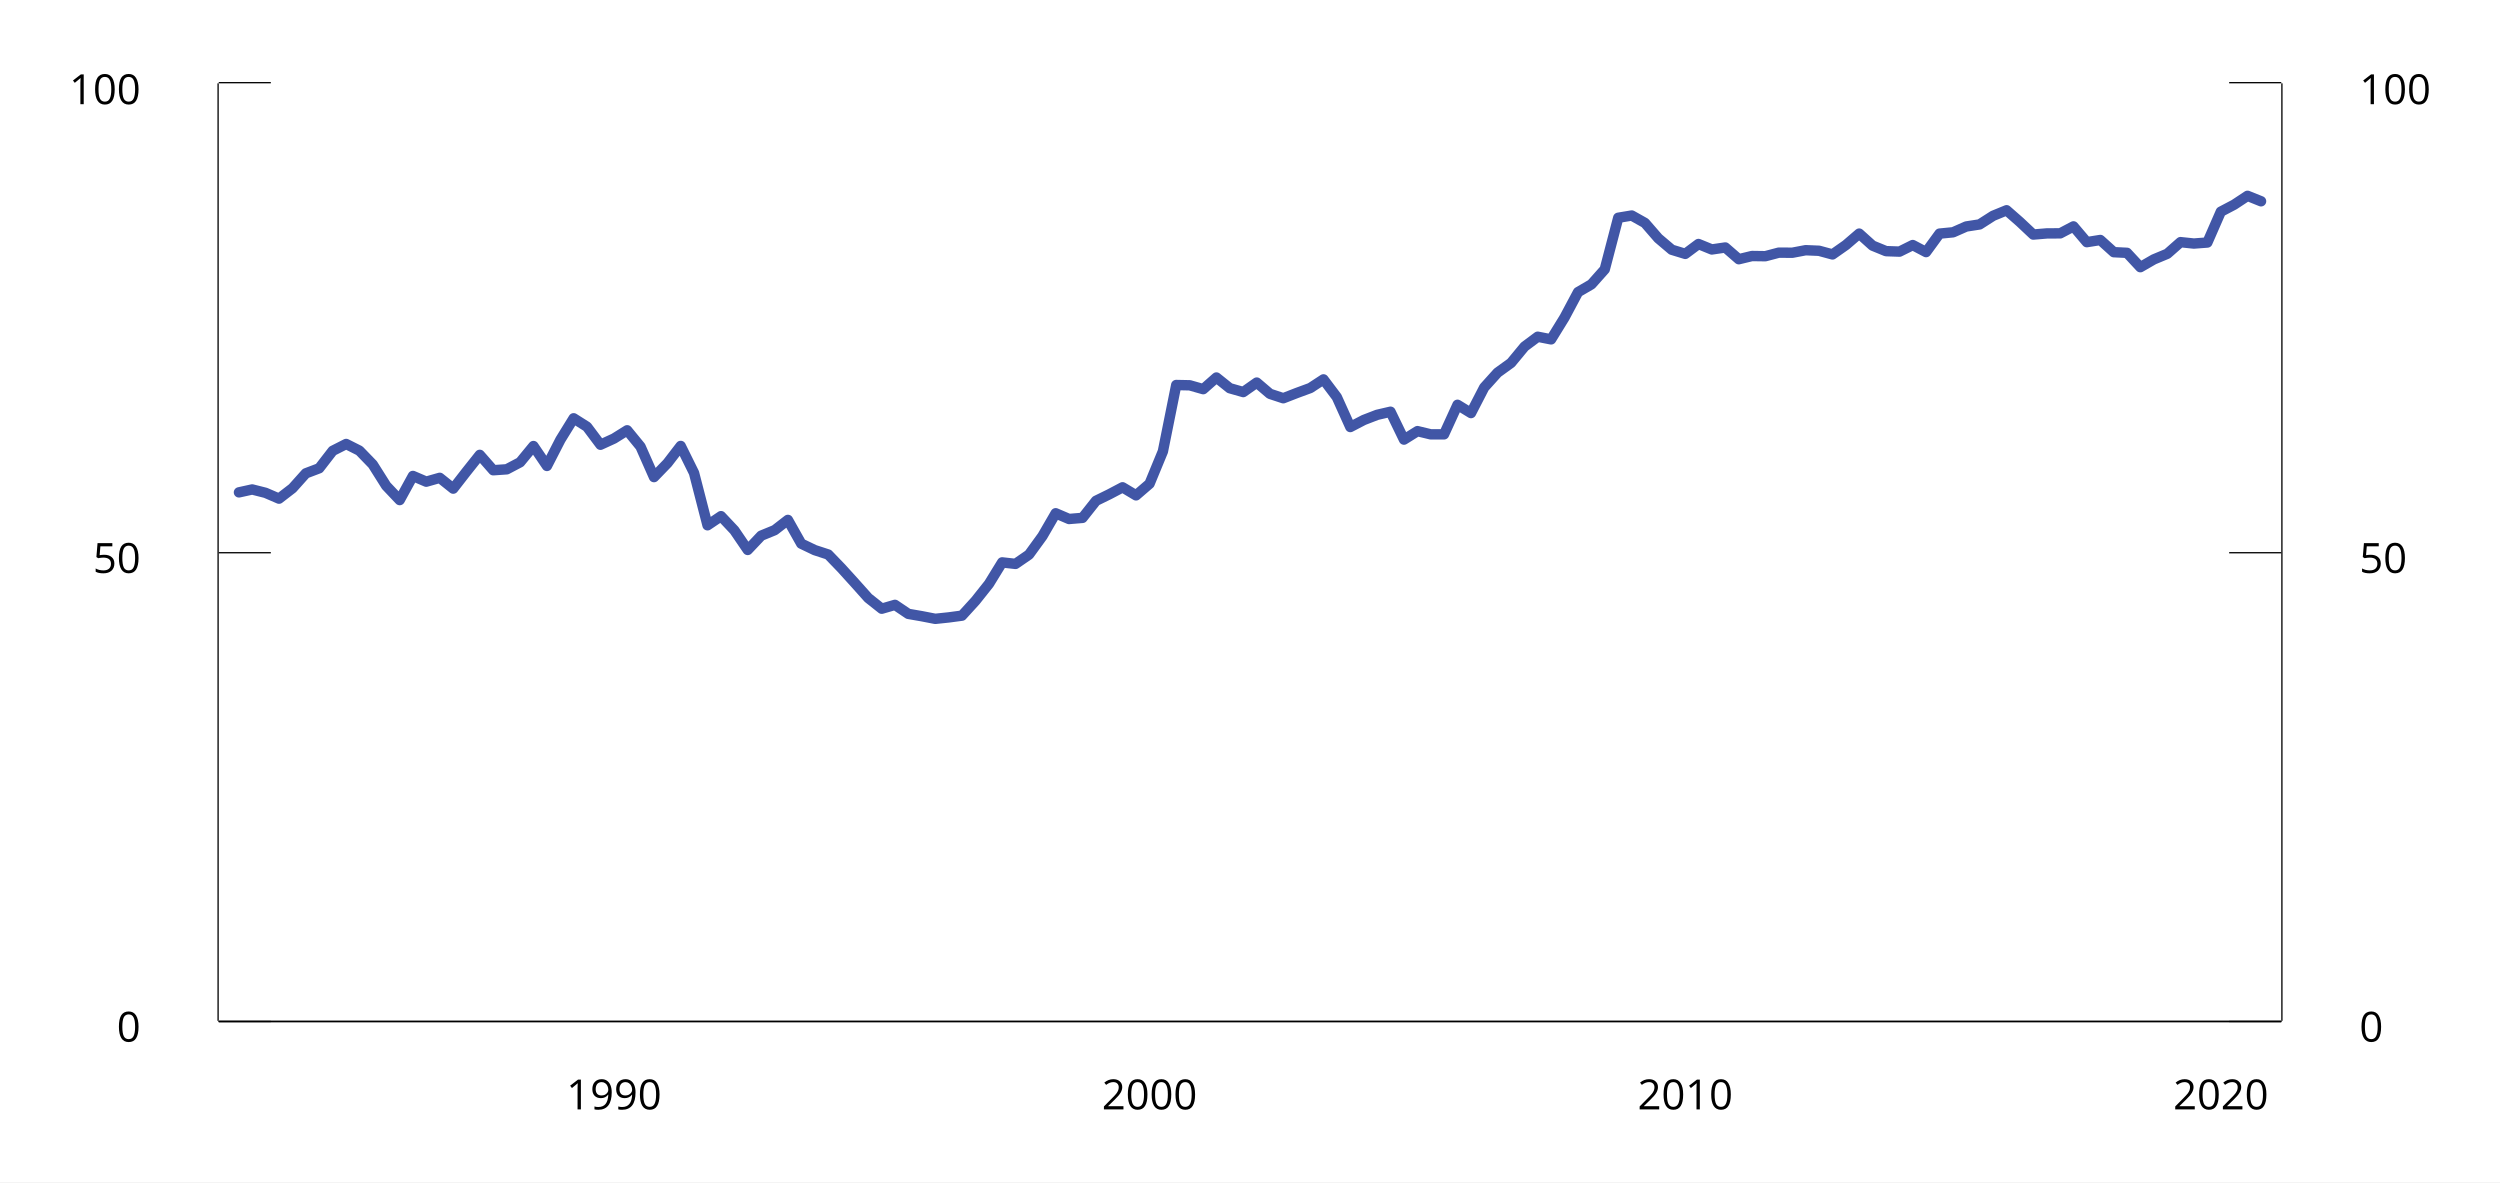
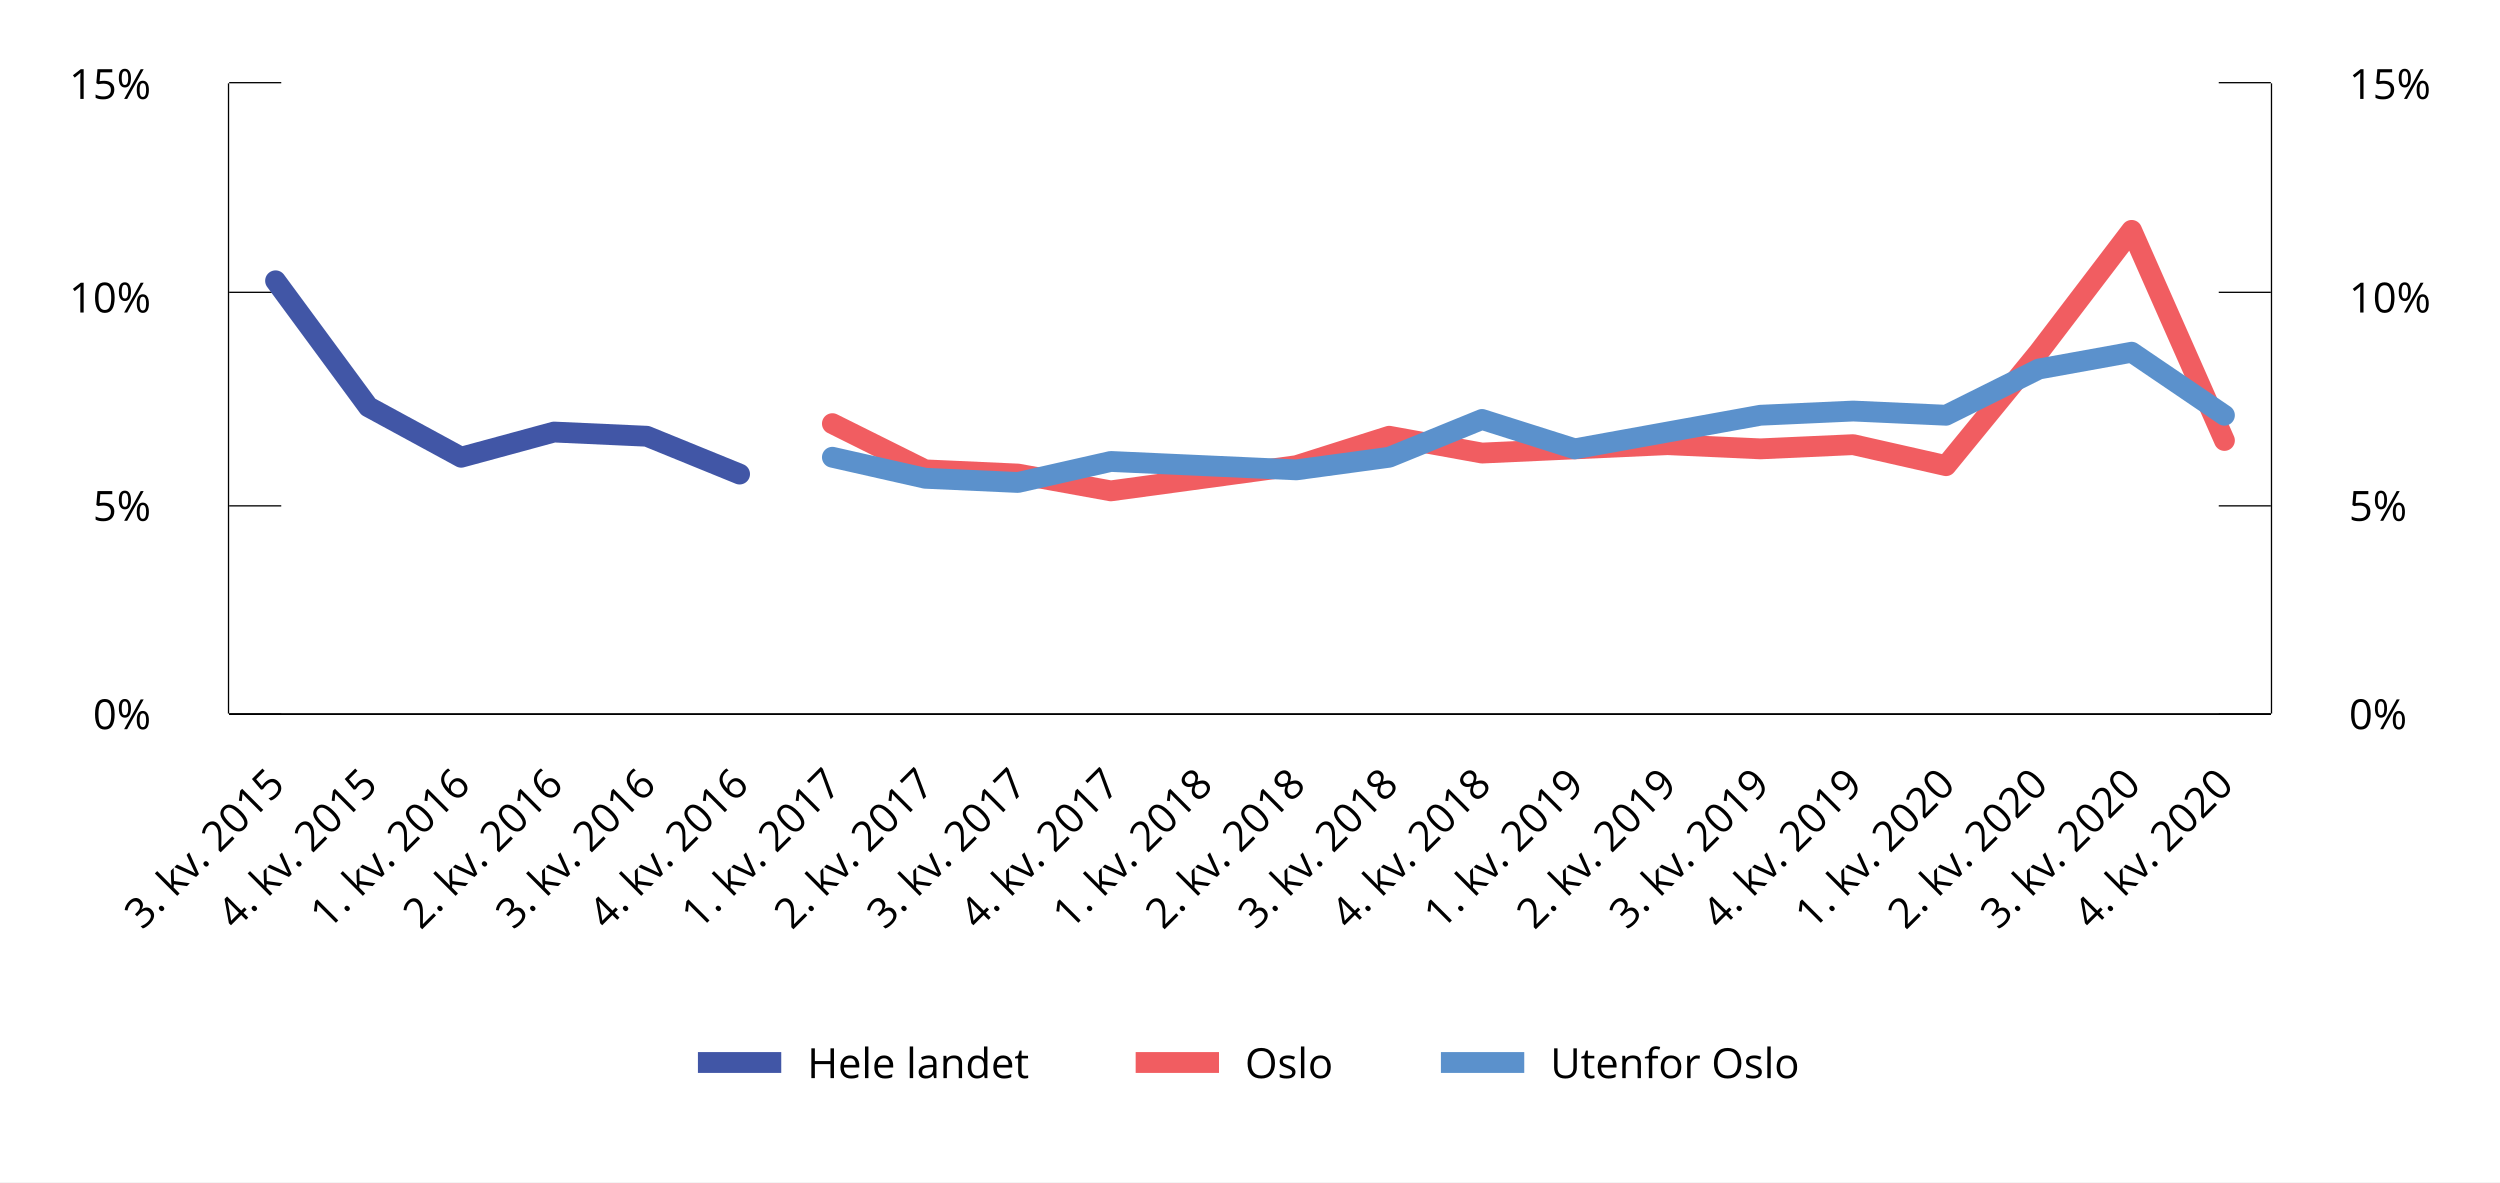
<svg xmlns="http://www.w3.org/2000/svg" version="1.1" class="highcharts-root" style="font-family:Open Sans, sans-serif;font-size:12px;color:#000000;fill:#000000;" width="480" height="227" viewBox="0 0 480 227">
  <defs>
-     <clipPath id="highcharts-gwoqi9t-1626-">
-       <rect x="0" y="0" width="396" height="180" fill="none" />
+     <clipPath id="highcharts-h8f0tek-1050-">
+       <rect x="0" y="0" width="392" height="121" fill="none" />
    </clipPath>
-     <clipPath id="highcharts-gwoqi9t-1779-">
-       <rect x="0" y="0" width="396" height="180" fill="none" />
+     <clipPath id="highcharts-h8f0tek-1073-">
+       <rect x="0" y="0" width="392" height="121" fill="none" />
    </clipPath>
-     <clipPath id="highcharts-gwoqi9t-1780-">
-       <rect x="42" y="16" width="396" height="180" fill="none" />
+     <clipPath id="highcharts-h8f0tek-1118-">
+       <rect x="44" y="16" width="392" height="121" fill="none" />
    </clipPath>
  </defs>
  <rect fill="#ffffff" class="highcharts-background" x="0" y="0" width="480" height="227" rx="0" ry="0" />
-   <rect fill="#ffffff" class="highcharts-plot-background" x="42" y="16" width="396" height="180" />
+   <rect fill="#ffffff" class="highcharts-plot-background" x="44" y="16" width="392" height="121" />
  <g class="highcharts-pane-group" data-z-index="0" />
  <g class="highcharts-plot-lines-0" data-z-index="0">
    <path fill="none" class="highcharts-plot-line " />
  </g>
  <g class="highcharts-plot-lines-0" data-z-index="0">
-     <path fill="none" class="highcharts-plot-line " stroke="#000000" stroke-width="0.25" d="M 42 196.125 L 438 196.125" />
+     <path fill="none" class="highcharts-plot-line " stroke="#000000" stroke-width="0.25" d="M 44 137.125 L 436 137.125" />
  </g>
  <g class="highcharts-plot-lines-0" data-z-index="0">
-     <path fill="none" class="highcharts-plot-line " stroke="#000000" stroke-width="0.25" d="M 42 196.125 L 438 196.125" />
+     <path fill="none" class="highcharts-plot-line " stroke="#000000" stroke-width="0.25" d="M 44 137.125 L 436 137.125" />
  </g>
-   <rect fill="none" class="highcharts-plot-border" data-z-index="1" x="42" y="16" width="396" height="180" />
+   <rect fill="none" class="highcharts-plot-border" data-z-index="1" x="44" y="16" width="392" height="121" />
  <g class="highcharts-grid highcharts-xaxis-grid" data-z-index="1">
-     <path fill="none" stroke-dasharray="none" data-z-index="1" class="highcharts-grid-line" d="M 117.5 16 L 117.5 196" opacity="1" />
-     <path fill="none" stroke-dasharray="none" data-z-index="1" class="highcharts-grid-line" d="M 220.5 16 L 220.5 196" opacity="1" />
-     <path fill="none" stroke-dasharray="none" data-z-index="1" class="highcharts-grid-line" d="M 323.5 16 L 323.5 196" opacity="1" />
-     <path fill="none" stroke-dasharray="none" data-z-index="1" class="highcharts-grid-line" d="M 425.5 16 L 425.5 196" opacity="1" />
+     <path fill="none" stroke-dasharray="none" data-z-index="1" class="highcharts-grid-line" d="M 61.5 16 L 61.5 137" opacity="1" />
+     <path fill="none" stroke-dasharray="none" data-z-index="1" class="highcharts-grid-line" d="M 79.5 16 L 79.5 137" opacity="1" />
+     <path fill="none" stroke-dasharray="none" data-z-index="1" class="highcharts-grid-line" d="M 96.5 16 L 96.5 137" opacity="1" />
+     <path fill="none" stroke-dasharray="none" data-z-index="1" class="highcharts-grid-line" d="M 114.5 16 L 114.5 137" opacity="1" />
+     <path fill="none" stroke-dasharray="none" data-z-index="1" class="highcharts-grid-line" d="M 132.5 16 L 132.5 137" opacity="1" />
+     <path fill="none" stroke-dasharray="none" data-z-index="1" class="highcharts-grid-line" d="M 150.5 16 L 150.5 137" opacity="1" />
+     <path fill="none" stroke-dasharray="none" data-z-index="1" class="highcharts-grid-line" d="M 168.5 16 L 168.5 137" opacity="1" />
+     <path fill="none" stroke-dasharray="none" data-z-index="1" class="highcharts-grid-line" d="M 186.5 16 L 186.5 137" opacity="1" />
+     <path fill="none" stroke-dasharray="none" data-z-index="1" class="highcharts-grid-line" d="M 203.5 16 L 203.5 137" opacity="1" />
+     <path fill="none" stroke-dasharray="none" data-z-index="1" class="highcharts-grid-line" d="M 221.5 16 L 221.5 137" opacity="1" />
+     <path fill="none" stroke-dasharray="none" data-z-index="1" class="highcharts-grid-line" d="M 239.5 16 L 239.5 137" opacity="1" />
+     <path fill="none" stroke-dasharray="none" data-z-index="1" class="highcharts-grid-line" d="M 257.5 16 L 257.5 137" opacity="1" />
+     <path fill="none" stroke-dasharray="none" data-z-index="1" class="highcharts-grid-line" d="M 275.5 16 L 275.5 137" opacity="1" />
+     <path fill="none" stroke-dasharray="none" data-z-index="1" class="highcharts-grid-line" d="M 292.5 16 L 292.5 137" opacity="1" />
+     <path fill="none" stroke-dasharray="none" data-z-index="1" class="highcharts-grid-line" d="M 310.5 16 L 310.5 137" opacity="1" />
+     <path fill="none" stroke-dasharray="none" data-z-index="1" class="highcharts-grid-line" d="M 328.5 16 L 328.5 137" opacity="1" />
+     <path fill="none" stroke-dasharray="none" data-z-index="1" class="highcharts-grid-line" d="M 346.5 16 L 346.5 137" opacity="1" />
+     <path fill="none" stroke-dasharray="none" data-z-index="1" class="highcharts-grid-line" d="M 364.5 16 L 364.5 137" opacity="1" />
+     <path fill="none" stroke-dasharray="none" data-z-index="1" class="highcharts-grid-line" d="M 382.5 16 L 382.5 137" opacity="1" />
+     <path fill="none" stroke-dasharray="none" data-z-index="1" class="highcharts-grid-line" d="M 399.5 16 L 399.5 137" opacity="1" />
+     <path fill="none" stroke-dasharray="none" data-z-index="1" class="highcharts-grid-line" d="M 417.5 16 L 417.5 137" opacity="1" />
+     <path fill="none" stroke-dasharray="none" data-z-index="1" class="highcharts-grid-line" d="M 435.5 16 L 435.5 137" opacity="1" />
+     <path fill="none" stroke-dasharray="none" data-z-index="1" class="highcharts-grid-line" d="M 43.5 16 L 43.5 137" opacity="1" />
  </g>
  <g class="highcharts-grid highcharts-yaxis-grid" data-z-index="1">
-     <path fill="none" stroke-dasharray="none" data-z-index="1" class="highcharts-grid-line" d="M 42 196.5 L 438 196.5" opacity="1" />
-     <path fill="none" stroke-dasharray="none" data-z-index="1" class="highcharts-grid-line" d="M 42 106.5 L 438 106.5" opacity="1" />
-     <path fill="none" stroke-dasharray="none" data-z-index="1" class="highcharts-grid-line" d="M 42 16.5 L 438 16.5" opacity="1" />
+     <path fill="none" stroke-dasharray="none" data-z-index="1" class="highcharts-grid-line" d="M 44 137.5 L 436 137.5" opacity="1" />
+     <path fill="none" stroke-dasharray="none" data-z-index="1" class="highcharts-grid-line" d="M 44 97.5 L 436 97.5" opacity="1" />
+     <path fill="none" stroke-dasharray="none" data-z-index="1" class="highcharts-grid-line" d="M 44 56.5 L 436 56.5" opacity="1" />
+     <path fill="none" stroke-dasharray="none" data-z-index="1" class="highcharts-grid-line" d="M 44 16.5 L 436 16.5" opacity="1" />
  </g>
  <g class="highcharts-grid highcharts-yaxis-grid" data-z-index="1">
-     <path fill="none" stroke-dasharray="none" data-z-index="1" class="highcharts-grid-line" d="M 42 196.5 L 438 196.5" opacity="1" />
-     <path fill="none" stroke-dasharray="none" data-z-index="1" class="highcharts-grid-line" d="M 42 106.5 L 438 106.5" opacity="1" />
-     <path fill="none" stroke-dasharray="none" data-z-index="1" class="highcharts-grid-line" d="M 42 16.5 L 438 16.5" opacity="1" />
+     <path fill="none" stroke-dasharray="none" data-z-index="1" class="highcharts-grid-line" d="M 44 137.5 L 436 137.5" opacity="1" />
+     <path fill="none" stroke-dasharray="none" data-z-index="1" class="highcharts-grid-line" d="M 44 97.5 L 436 97.5" opacity="1" />
+     <path fill="none" stroke-dasharray="none" data-z-index="1" class="highcharts-grid-line" d="M 44 56.5 L 436 56.5" opacity="1" />
+     <path fill="none" stroke-dasharray="none" data-z-index="1" class="highcharts-grid-line" d="M 44 16.5 L 436 16.5" opacity="1" />
  </g>
  <g class="highcharts-axis highcharts-xaxis" data-z-index="2">
-     <path fill="none" class="highcharts-axis-line" stroke="#000000" stroke-width="0.25" data-z-index="7" d="M 42 196.125 L 438 196.125" />
+     <path fill="none" class="highcharts-axis-line" stroke="#000000" stroke-width="0.25" data-z-index="7" d="M 44 137.125 L 436 137.125" />
  </g>
  <g class="highcharts-axis highcharts-yaxis" data-z-index="2">
-     <path fill="none" class="highcharts-tick" stroke="#000000" stroke-width="0.25" d="M 42 196.125 L 52 196.125" opacity="1" />
-     <path fill="none" class="highcharts-tick" stroke="#000000" stroke-width="0.25" d="M 42 106.125 L 52 106.125" opacity="1" />
-     <path fill="none" class="highcharts-tick" stroke="#000000" stroke-width="0.25" d="M 42 15.875 L 52 15.875" opacity="1" />
-     <path fill="none" class="highcharts-axis-line" stroke="#000000" stroke-width="0.25" data-z-index="7" d="M 41.875 16 L 41.875 196" />
+     <path fill="none" class="highcharts-tick" stroke="#000000" stroke-width="0.25" d="M 44 137.125 L 54 137.125" opacity="1" />
+     <path fill="none" class="highcharts-tick" stroke="#000000" stroke-width="0.25" d="M 44 97.125 L 54 97.125" opacity="1" />
+     <path fill="none" class="highcharts-tick" stroke="#000000" stroke-width="0.25" d="M 44 56.125 L 54 56.125" opacity="1" />
+     <path fill="none" class="highcharts-tick" stroke="#000000" stroke-width="0.25" d="M 44 15.875 L 54 15.875" opacity="1" />
+     <path fill="none" class="highcharts-axis-line" stroke="#000000" stroke-width="0.25" data-z-index="7" d="M 43.875 16 L 43.875 137" />
  </g>
  <g class="highcharts-axis highcharts-yaxis" data-z-index="2">
-     <path fill="none" class="highcharts-tick" stroke="#000000" stroke-width="0.25" d="M 438 196.125 L 428 196.125" opacity="1" />
-     <path fill="none" class="highcharts-tick" stroke="#000000" stroke-width="0.25" d="M 438 106.125 L 428 106.125" opacity="1" />
-     <path fill="none" class="highcharts-tick" stroke="#000000" stroke-width="0.25" d="M 438 15.875 L 428 15.875" opacity="1" />
-     <path fill="none" class="highcharts-axis-line" stroke="#000000" stroke-width="0.25" data-z-index="7" d="M 438.125 16 L 438.125 196" />
+     <path fill="none" class="highcharts-tick" stroke="#000000" stroke-width="0.25" d="M 436 137.125 L 426 137.125" opacity="1" />
+     <path fill="none" class="highcharts-tick" stroke="#000000" stroke-width="0.25" d="M 436 97.125 L 426 97.125" opacity="1" />
+     <path fill="none" class="highcharts-tick" stroke="#000000" stroke-width="0.25" d="M 436 56.125 L 426 56.125" opacity="1" />
+     <path fill="none" class="highcharts-tick" stroke="#000000" stroke-width="0.25" d="M 436 15.875 L 426 15.875" opacity="1" />
+     <path fill="none" class="highcharts-axis-line" stroke="#000000" stroke-width="0.25" data-z-index="7" d="M 436.125 16 L 436.125 137" />
  </g>
  <g class="highcharts-series-group" data-z-index="3">
-     <g class="highcharts-series highcharts-series-0 highcharts-line-series highcharts-color-0" data-z-index="0.1" opacity="1" transform="translate(42,16) scale(1 1)" clip-path="url(#highcharts-gwoqi9t-1626-)">
-       <path fill="none" d="M 3.882 78.534 L 6.417 77.976 L 8.979 78.624 L 11.569 79.74 L 14.16 77.742 L 16.722 74.88 L 19.284 73.908 L 21.875 70.56 L 24.465 69.246 L 27 70.524 L 29.562 73.17 L 32.152 77.274 L 34.743 80.01 L 37.277 75.384 L 39.839 76.482 L 42.43 75.744 L 45.02 77.814 L 47.555 74.556 L 50.117 71.334 L 52.707 74.286 L 55.298 74.106 L 57.86 72.756 L 60.423 69.642 L 63.013 73.458 L 65.604 68.418 L 68.138 64.314 L 70.7 65.934 L 73.291 69.39 L 75.881 68.202 L 78.415 66.618 L 80.978 69.75 L 83.568 75.6 L 86.159 72.918 L 88.693 69.624 L 91.255 74.808 L 93.845 84.852 L 96.436 83.106 L 98.998 85.824 L 101.561 89.586 L 104.151 86.85 L 106.742 85.788 L 109.276 83.826 L 111.838 88.38 L 114.429 89.622 L 117.019 90.468 L 119.553 93.096 L 122.116 95.922 L 124.706 98.82 L 127.297 100.872 L 129.831 100.134 L 132.393 101.862 L 134.984 102.312 L 137.574 102.816 L 140.136 102.546 L 142.699 102.204 L 145.289 99.36 L 147.88 96.102 L 150.414 91.98 L 152.976 92.268 L 155.567 90.486 L 158.157 86.922 L 160.691 82.548 L 163.254 83.646 L 165.844 83.43 L 168.435 80.154 L 170.969 78.912 L 173.531 77.562 L 176.122 79.11 L 178.712 76.878 L 181.274 70.668 L 183.837 57.924 L 186.427 57.978 L 189.018 58.716 L 191.552 56.484 L 194.114 58.536 L 196.705 59.274 L 199.295 57.456 L 201.829 59.616 L 204.392 60.462 L 206.982 59.454 L 209.573 58.5 L 212.107 56.844 L 214.669 60.246 L 217.26 65.988 L 219.85 64.638 L 222.413 63.648 L 224.975 63.054 L 227.565 68.4 L 230.156 66.78 L 232.69 67.392 L 235.252 67.392 L 237.843 61.722 L 240.433 63.306 L 242.967 58.392 L 245.53 55.548 L 248.12 53.676 L 250.711 50.544 L 253.245 48.654 L 255.807 49.158 L 258.398 44.946 L 260.988 40.086 L 263.551 38.592 L 266.113 35.712 L 268.703 25.812 L 271.294 25.38 L 273.828 26.802 L 276.39 29.754 L 278.981 31.95 L 281.571 32.742 L 284.106 30.852 L 286.668 31.896 L 289.258 31.518 L 291.849 33.768 L 294.383 33.156 L 296.945 33.192 L 299.536 32.508 L 302.126 32.526 L 304.689 32.04 L 307.251 32.148 L 309.841 32.85 L 312.432 31.032 L 314.966 28.854 L 317.528 31.158 L 320.119 32.22 L 322.709 32.31 L 325.244 31.05 L 327.806 32.4 L 330.396 28.854 L 332.987 28.602 L 335.521 27.486 L 338.083 27.09 L 340.674 25.434 L 343.264 24.372 L 345.827 26.622 L 348.389 29.034 L 350.98 28.818 L 353.57 28.8 L 356.104 27.468 L 358.667 30.492 L 361.257 30.078 L 363.848 32.418 L 366.382 32.544 L 368.944 35.298 L 371.535 33.804 L 374.125 32.724 L 376.659 30.492 L 379.222 30.762 L 381.812 30.564 L 384.402 24.642 L 386.965 23.292 L 389.527 21.6 L 392.118 22.644" class="highcharts-graph" data-z-index="1" stroke="#4156A6" stroke-width="2" stroke-linejoin="round" stroke-linecap="round" />
+     <g class="highcharts-series highcharts-series-0 highcharts-line-series highcharts-color-0" data-z-index="0.1" opacity="1" transform="translate(44,16) scale(1 1)" clip-path="url(#highcharts-h8f0tek-1050-)">
+       <path fill="none" d="M 8.909 37.913 L 26.727 62.113 L 44.545 71.793 L 62.364 66.953 L 80.182 67.76 L 98 75.02" class="highcharts-graph" data-z-index="1" stroke="#4156A6" stroke-width="4" stroke-linejoin="round" stroke-linecap="round" />
    </g>
-     <g class="highcharts-markers highcharts-series-0 highcharts-line-series highcharts-color-0" data-z-index="0.1" opacity="1" transform="translate(42,16) scale(1 1)" clip-path="none" />
+     <g class="highcharts-markers highcharts-series-0 highcharts-line-series highcharts-color-0" data-z-index="0.1" opacity="1" transform="translate(44,16) scale(1 1)" clip-path="none" />
+     <g class="highcharts-series highcharts-series-1 highcharts-line-series highcharts-color-1" data-z-index="0.1" opacity="1" transform="translate(44,16) scale(1 1)" clip-path="url(#highcharts-h8f0tek-1050-)">
+       <path fill="none" d="M 115.818 65.34 L 133.636 74.213 L 151.455 75.02 L 169.273 78.247 L 187.091 75.827 L 204.909 73.407 L 222.727 67.76 L 240.545 70.987 L 258.364 70.18 L 276.182 69.373 L 294 70.18 L 311.818 69.373 L 329.636 73.407 L 347.455 51.627 L 365.273 28.233 L 383.091 68.567" class="highcharts-graph" data-z-index="1" stroke="#F15D61" stroke-width="4" stroke-linejoin="round" stroke-linecap="round" />
+     </g>
+     <g class="highcharts-markers highcharts-series-1 highcharts-line-series highcharts-color-1" data-z-index="0.1" opacity="1" transform="translate(44,16) scale(1 1)" clip-path="none" />
+     <g class="highcharts-series highcharts-series-2 highcharts-line-series" data-z-index="0.1" opacity="1" transform="translate(44,16) scale(1 1)" clip-path="url(#highcharts-h8f0tek-1050-)">
+       <path fill="none" d="M 115.818 71.793 L 133.636 75.827 L 151.455 76.633 L 169.273 72.6 L 187.091 73.407 L 204.909 74.213 L 222.727 71.793 L 240.545 64.533 L 258.364 70.18 L 276.182 66.953 L 294 63.727 L 311.818 62.92 L 329.636 63.727 L 347.455 54.853 L 365.273 51.627 L 383.091 63.727" class="highcharts-graph" data-z-index="1" stroke="#5b91cc" stroke-width="4" stroke-linejoin="round" stroke-linecap="round" />
+     </g>
+     <g class="highcharts-markers highcharts-series-2 highcharts-line-series" data-z-index="0.1" opacity="1" transform="translate(44,16) scale(1 1)" clip-path="none" />
  </g>
  <text x="13" text-anchor="start" class="highcharts-title" data-z-index="4" style="color:#333333;font-size:20px;fill:#333333;" y="31" />
  <text x="13" text-anchor="start" class="highcharts-subtitle" data-z-index="4" style="color:#000000;font-size:20px;fill:#000000;" y="36" />
  <text x="13" text-anchor="start" class="highcharts-caption" data-z-index="4" style="color:#666666;font-size:16px;fill:#666666;" y="230" />
+   <g class="highcharts-legend highcharts-no-tooltip" data-z-index="7" transform="translate(126,193)">
+     <rect fill="none" class="highcharts-legend-box" rx="0" ry="0" x="0" y="0" width="228" height="22" visibility="visible" />
+     <g data-z-index="1">
+       <g>
+         <g class="highcharts-legend-item highcharts-line-series highcharts-color-0 highcharts-series-0" data-z-index="1" transform="translate(8,3)">
+           <path fill="none" d="M 0 8 L 16 8" class="highcharts-graph" stroke="#4156A6" stroke-width="4" />
+           <text x="21" y="11" style="color:#000000;cursor:pointer;font-size:8px;font-weight:normal;fill:#000000;" text-anchor="start" data-z-index="2">Hele landet</text>
+         </g>
+         <g class="highcharts-legend-item highcharts-line-series highcharts-color-1 highcharts-series-1" data-z-index="1" transform="translate(92.04688,3)">
+           <path fill="none" d="M 0 8 L 16 8" class="highcharts-graph" stroke="#F15D61" stroke-width="4" />
+           <text x="21" y="11" style="color:#000000;cursor:pointer;font-size:8px;font-weight:normal;fill:#000000;" text-anchor="start" data-z-index="2">Oslo</text>
+         </g>
+         <g class="highcharts-legend-item highcharts-line-series highcharts-color-undefined highcharts-series-2" data-z-index="1" transform="translate(150.6562,3)">
+           <path fill="none" d="M 0 8 L 16 8" class="highcharts-graph" stroke="#5b91cc" stroke-width="4" />
+           <text x="21" y="11" style="color:#000000;cursor:pointer;font-size:8px;font-weight:normal;fill:#000000;" text-anchor="start" data-z-index="2">Utenfor Oslo</text>
+         </g>
+       </g>
+     </g>
+   </g>
  <g class="highcharts-axis-labels highcharts-xaxis-labels" data-z-index="7">
-     <text x="117.881" style="color:#000000;cursor:default;font-size:8px;fill:#000000;" text-anchor="middle" transform="translate(0,0)" y="213" opacity="1">1990</text>
-     <text x="220.712" style="color:#000000;cursor:default;font-size:8px;fill:#000000;" text-anchor="middle" transform="translate(0,0)" y="213" opacity="1">2000</text>
-     <text x="323.571" style="color:#000000;cursor:default;font-size:8px;fill:#000000;" text-anchor="middle" transform="translate(0,0)" y="213" opacity="1">2010</text>
-     <text x="426.402" style="color:#000000;cursor:default;font-size:8px;fill:#000000;" text-anchor="middle" transform="translate(0,0)" y="213" opacity="1">2020</text>
+     <text x="55.03" style="color:#000000;cursor:default;font-size:8px;fill:#000000;" text-anchor="end" transform="translate(0,0) rotate(-45 55.03041 151)" y="151" opacity="1">3. kv. 2015</text>
+     <text x="72.849" style="color:#000000;cursor:default;font-size:8px;fill:#000000;" text-anchor="end" transform="translate(0,0) rotate(-45 72.84859 151)" y="151" opacity="1">4. kv. 2015</text>
+     <text x="90.667" style="color:#000000;cursor:default;font-size:8px;fill:#000000;" text-anchor="end" transform="translate(0,0) rotate(-45 90.66677 151)" y="151" opacity="1">1. kv. 2016</text>
+     <text x="108.485" style="color:#000000;cursor:default;font-size:8px;fill:#000000;" text-anchor="end" transform="translate(0,0) rotate(-45 108.485 151)" y="151" opacity="1">2. kv. 2016</text>
+     <text x="126.303" style="color:#000000;cursor:default;font-size:8px;fill:#000000;" text-anchor="end" transform="translate(0,0) rotate(-45 126.3031 151)" y="151" opacity="1">3. kv. 2016</text>
+     <text x="144.121" style="color:#000000;cursor:default;font-size:8px;fill:#000000;" text-anchor="end" transform="translate(0,0) rotate(-45 144.1213 151)" y="151" opacity="1">4. kv. 2016</text>
+     <text x="161.94" style="color:#000000;cursor:default;font-size:8px;fill:#000000;" text-anchor="end" transform="translate(0,0) rotate(-45 161.9395 151)" y="151" opacity="1">1. kv. 2017</text>
+     <text x="179.758" style="color:#000000;cursor:default;font-size:8px;fill:#000000;" text-anchor="end" transform="translate(0,0) rotate(-45 179.7577 151)" y="151" opacity="1">2. kv. 2017</text>
+     <text x="197.576" style="color:#000000;cursor:default;font-size:8px;fill:#000000;" text-anchor="end" transform="translate(0,0) rotate(-45 197.5759 151)" y="151" opacity="1">3. kv. 2017</text>
+     <text x="215.394" style="color:#000000;cursor:default;font-size:8px;fill:#000000;" text-anchor="end" transform="translate(0,0) rotate(-45 215.394 151)" y="151" opacity="1">4. kv. 2017</text>
+     <text x="233.212" style="color:#000000;cursor:default;font-size:8px;fill:#000000;" text-anchor="end" transform="translate(0,0) rotate(-45 233.2122 151)" y="151" opacity="1">1. kv. 2018</text>
+     <text x="251.03" style="color:#000000;cursor:default;font-size:8px;fill:#000000;" text-anchor="end" transform="translate(0,0) rotate(-45 251.0304 151)" y="151" opacity="1">2. kv. 2018</text>
+     <text x="268.849" style="color:#000000;cursor:default;font-size:8px;fill:#000000;" text-anchor="end" transform="translate(0,0) rotate(-45 268.8486 151)" y="151" opacity="1">3. kv. 2018</text>
+     <text x="286.667" style="color:#000000;cursor:default;font-size:8px;fill:#000000;" text-anchor="end" transform="translate(0,0) rotate(-45 286.6668 151)" y="151" opacity="1">4. kv. 2018</text>
+     <text x="304.485" style="color:#000000;cursor:default;font-size:8px;fill:#000000;" text-anchor="end" transform="translate(0,0) rotate(-45 304.485 151)" y="151" opacity="1">1. kv. 2019</text>
+     <text x="322.303" style="color:#000000;cursor:default;font-size:8px;fill:#000000;" text-anchor="end" transform="translate(0,0) rotate(-45 322.3031 151)" y="151" opacity="1">2. kv. 2019</text>
+     <text x="340.121" style="color:#000000;cursor:default;font-size:8px;fill:#000000;" text-anchor="end" transform="translate(0,0) rotate(-45 340.1213 151)" y="151" opacity="1">3. kv. 2019</text>
+     <text x="357.94" style="color:#000000;cursor:default;font-size:8px;fill:#000000;" text-anchor="end" transform="translate(0,0) rotate(-45 357.9395 151)" y="151" opacity="1">4. kv. 2019</text>
+     <text x="375.758" style="color:#000000;cursor:default;font-size:8px;fill:#000000;" text-anchor="end" transform="translate(0,0) rotate(-45 375.7577 151)" y="151" opacity="1">1. kv. 2020</text>
+     <text x="393.576" style="color:#000000;cursor:default;font-size:8px;fill:#000000;" text-anchor="end" transform="translate(0,0) rotate(-45 393.5759 151)" y="151" opacity="1">2. kv. 2020</text>
+     <text x="411.394" style="color:#000000;cursor:default;font-size:8px;fill:#000000;" text-anchor="end" transform="translate(0,0) rotate(-45 411.394 151)" y="151" opacity="1">3. kv. 2020</text>
+     <text x="429.212" style="color:#000000;cursor:default;font-size:8px;fill:#000000;" text-anchor="end" transform="translate(0,0) rotate(-45 429.2122 151)" y="151" opacity="1">4. kv. 2020</text>
  </g>
  <g class="highcharts-axis-labels highcharts-yaxis-labels" data-z-index="7">
-     <text x="27" style="color:#000000;cursor:default;font-size:8px;fill:#000000;" text-anchor="end" transform="translate(0,0)" y="200" opacity="1">0</text>
-     <text x="27" style="color:#000000;cursor:default;font-size:8px;fill:#000000;" text-anchor="end" transform="translate(0,0)" y="110" opacity="1">50</text>
-     <text x="27" style="color:#000000;cursor:default;font-size:8px;fill:#000000;" text-anchor="end" transform="translate(0,0)" y="20" opacity="1">100</text>
+     <text x="29" style="color:#000000;cursor:default;font-size:8px;fill:#000000;" text-anchor="end" transform="translate(0,0)" y="140" opacity="1">0%</text>
+     <text x="29" style="color:#000000;cursor:default;font-size:8px;fill:#000000;" text-anchor="end" transform="translate(0,0)" y="100" opacity="1">5%</text>
+     <text x="29" style="color:#000000;cursor:default;font-size:8px;fill:#000000;" text-anchor="end" transform="translate(0,0)" y="60" opacity="1">10%</text>
+     <text x="29" style="color:#000000;cursor:default;font-size:8px;fill:#000000;" text-anchor="end" transform="translate(0,0)" y="19" opacity="1">15%</text>
  </g>
  <g class="highcharts-axis-labels highcharts-yaxis-labels" data-z-index="7">
-     <text x="453" style="color:#000000;cursor:default;font-size:8px;fill:#000000;" text-anchor="start" transform="translate(0,0)" y="200" opacity="1">0</text>
-     <text x="453" style="color:#000000;cursor:default;font-size:8px;fill:#000000;" text-anchor="start" transform="translate(0,0)" y="110" opacity="1">50</text>
-     <text x="453" style="color:#000000;cursor:default;font-size:8px;fill:#000000;" text-anchor="start" transform="translate(0,0)" y="20" opacity="1">100</text>
+     <text x="451" style="color:#000000;cursor:default;font-size:8px;fill:#000000;" text-anchor="start" transform="translate(0,0)" y="140" opacity="1">0%</text>
+     <text x="451" style="color:#000000;cursor:default;font-size:8px;fill:#000000;" text-anchor="start" transform="translate(0,0)" y="100" opacity="1">5%</text>
+     <text x="451" style="color:#000000;cursor:default;font-size:8px;fill:#000000;" text-anchor="start" transform="translate(0,0)" y="60" opacity="1">10%</text>
+     <text x="451" style="color:#000000;cursor:default;font-size:8px;fill:#000000;" text-anchor="start" transform="translate(0,0)" y="19" opacity="1">15%</text>
  </g>
-   <g class="highcharts-control-points" data-z-index="99" clip-path="url(#highcharts-gwoqi9t-1780-)" />
+   <g class="highcharts-control-points" data-z-index="99" clip-path="url(#highcharts-h8f0tek-1118-)" />
</svg>
